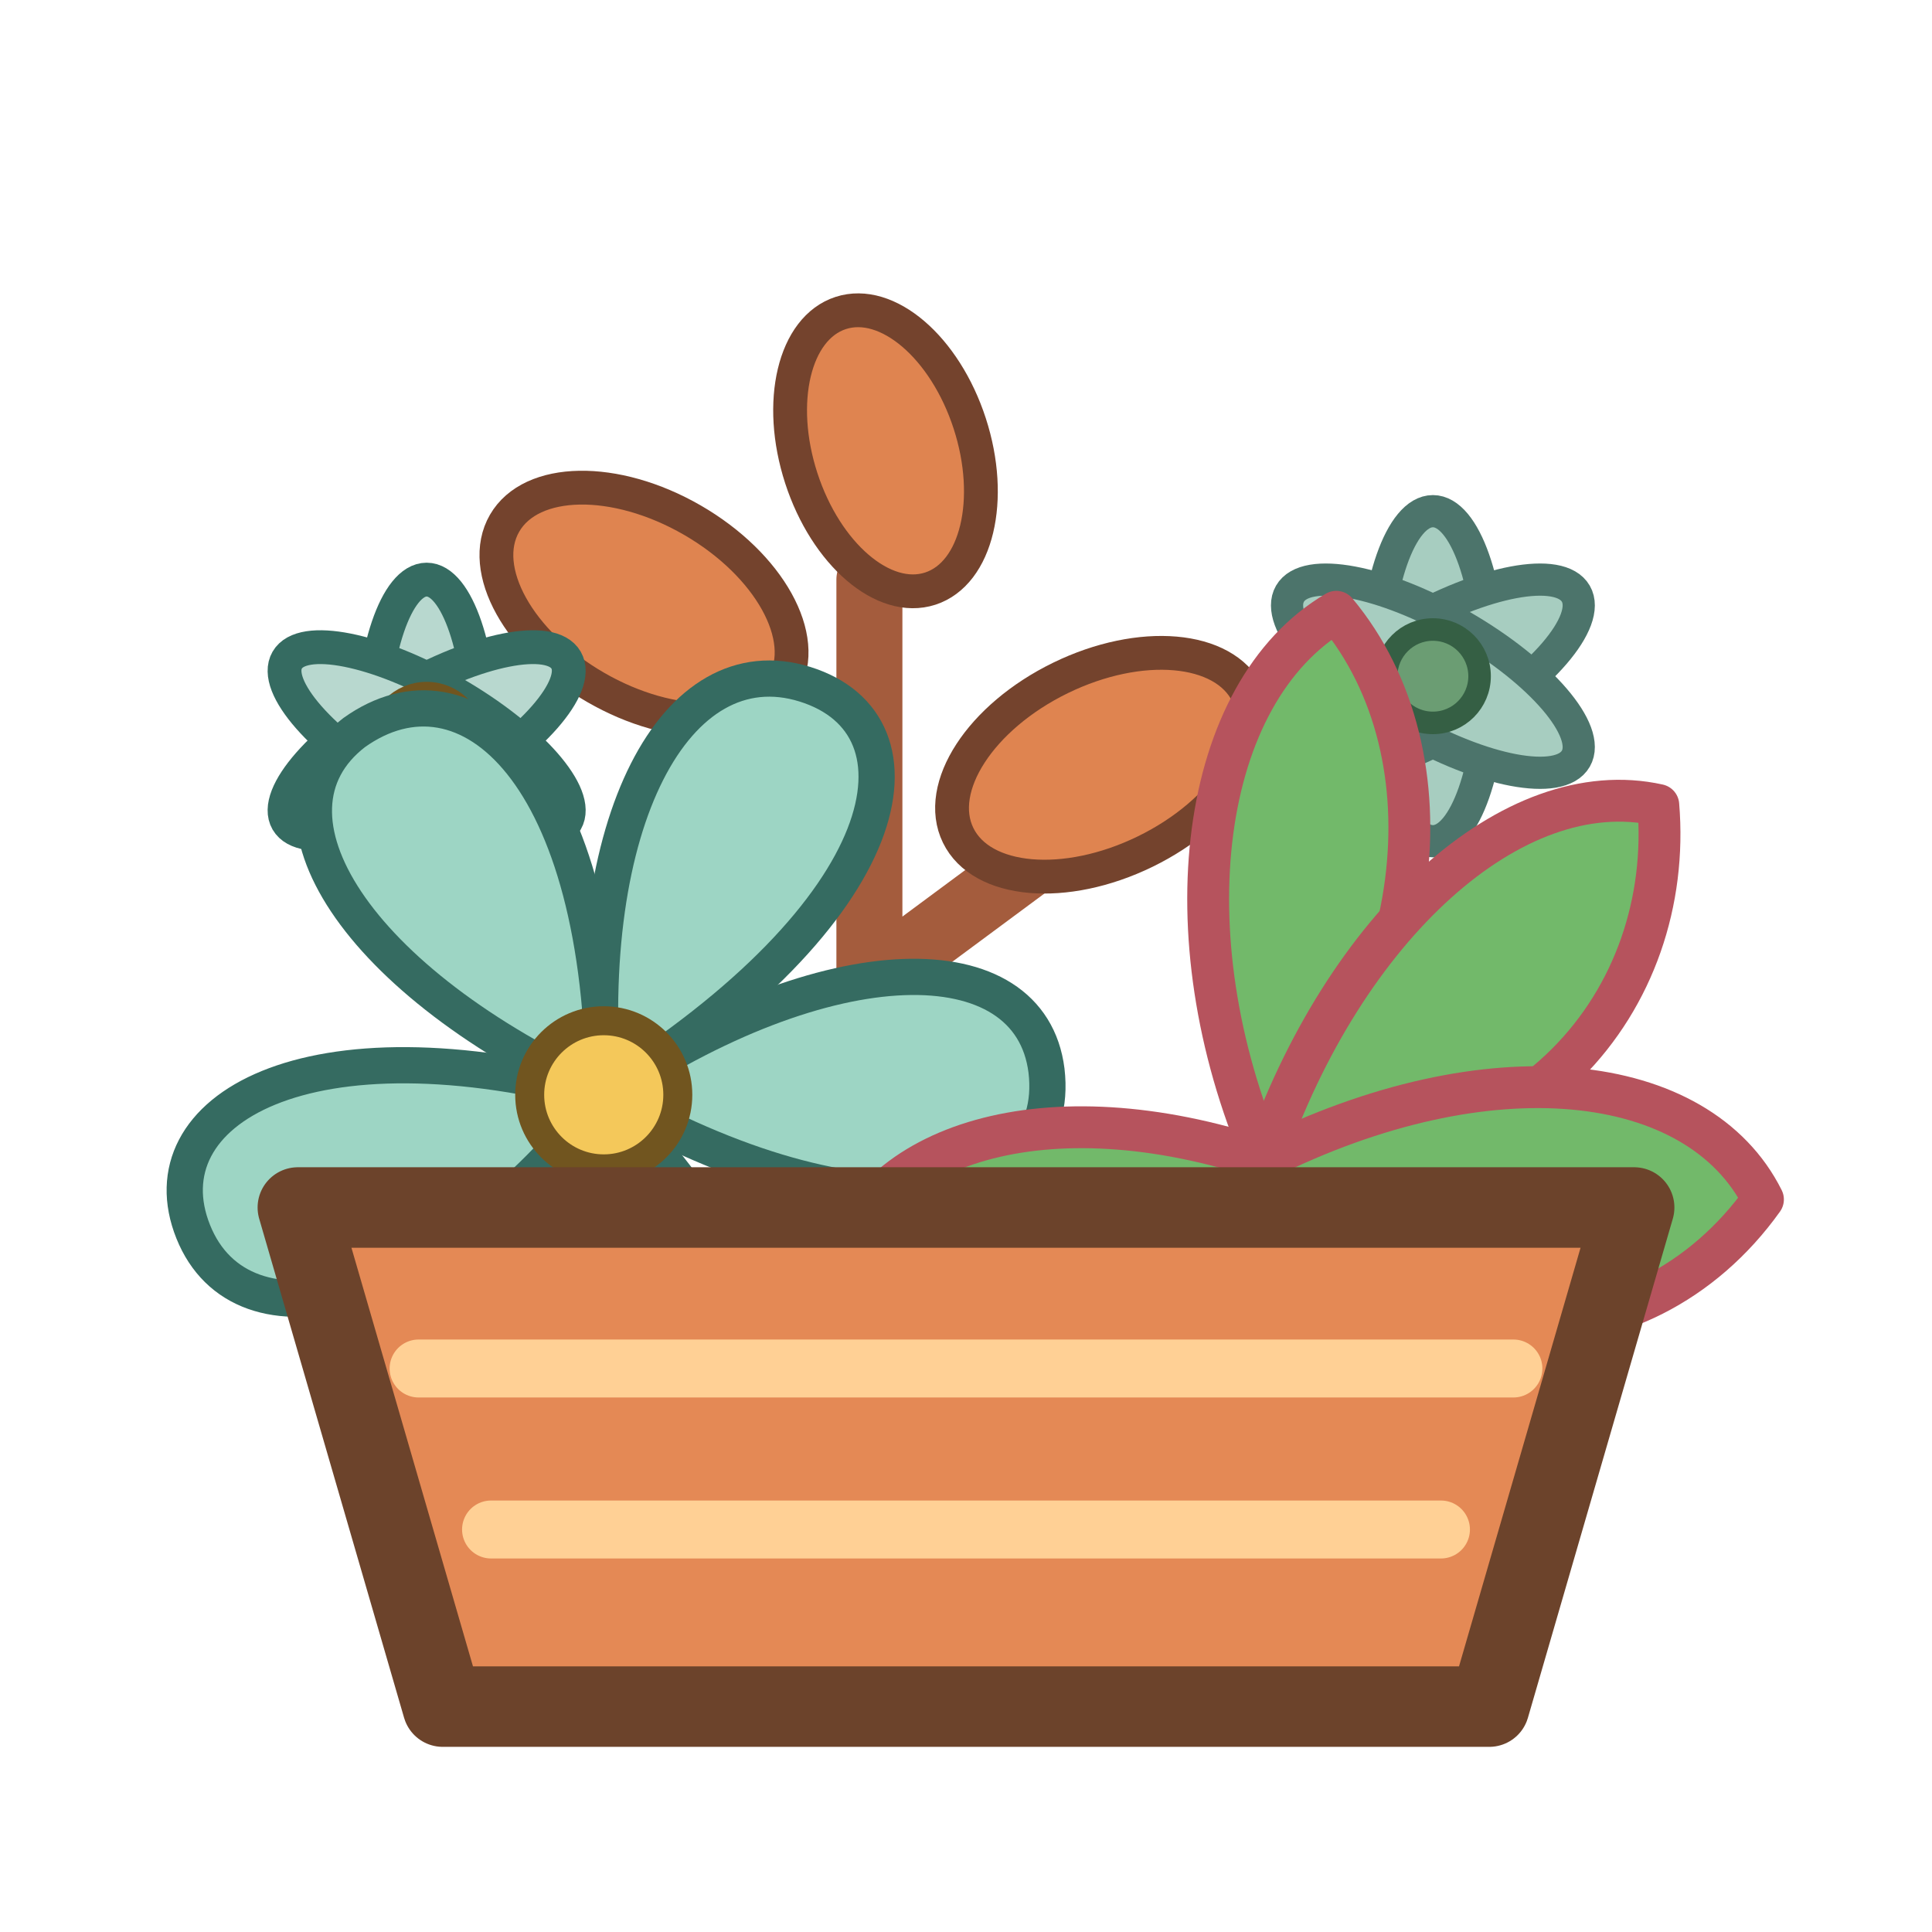
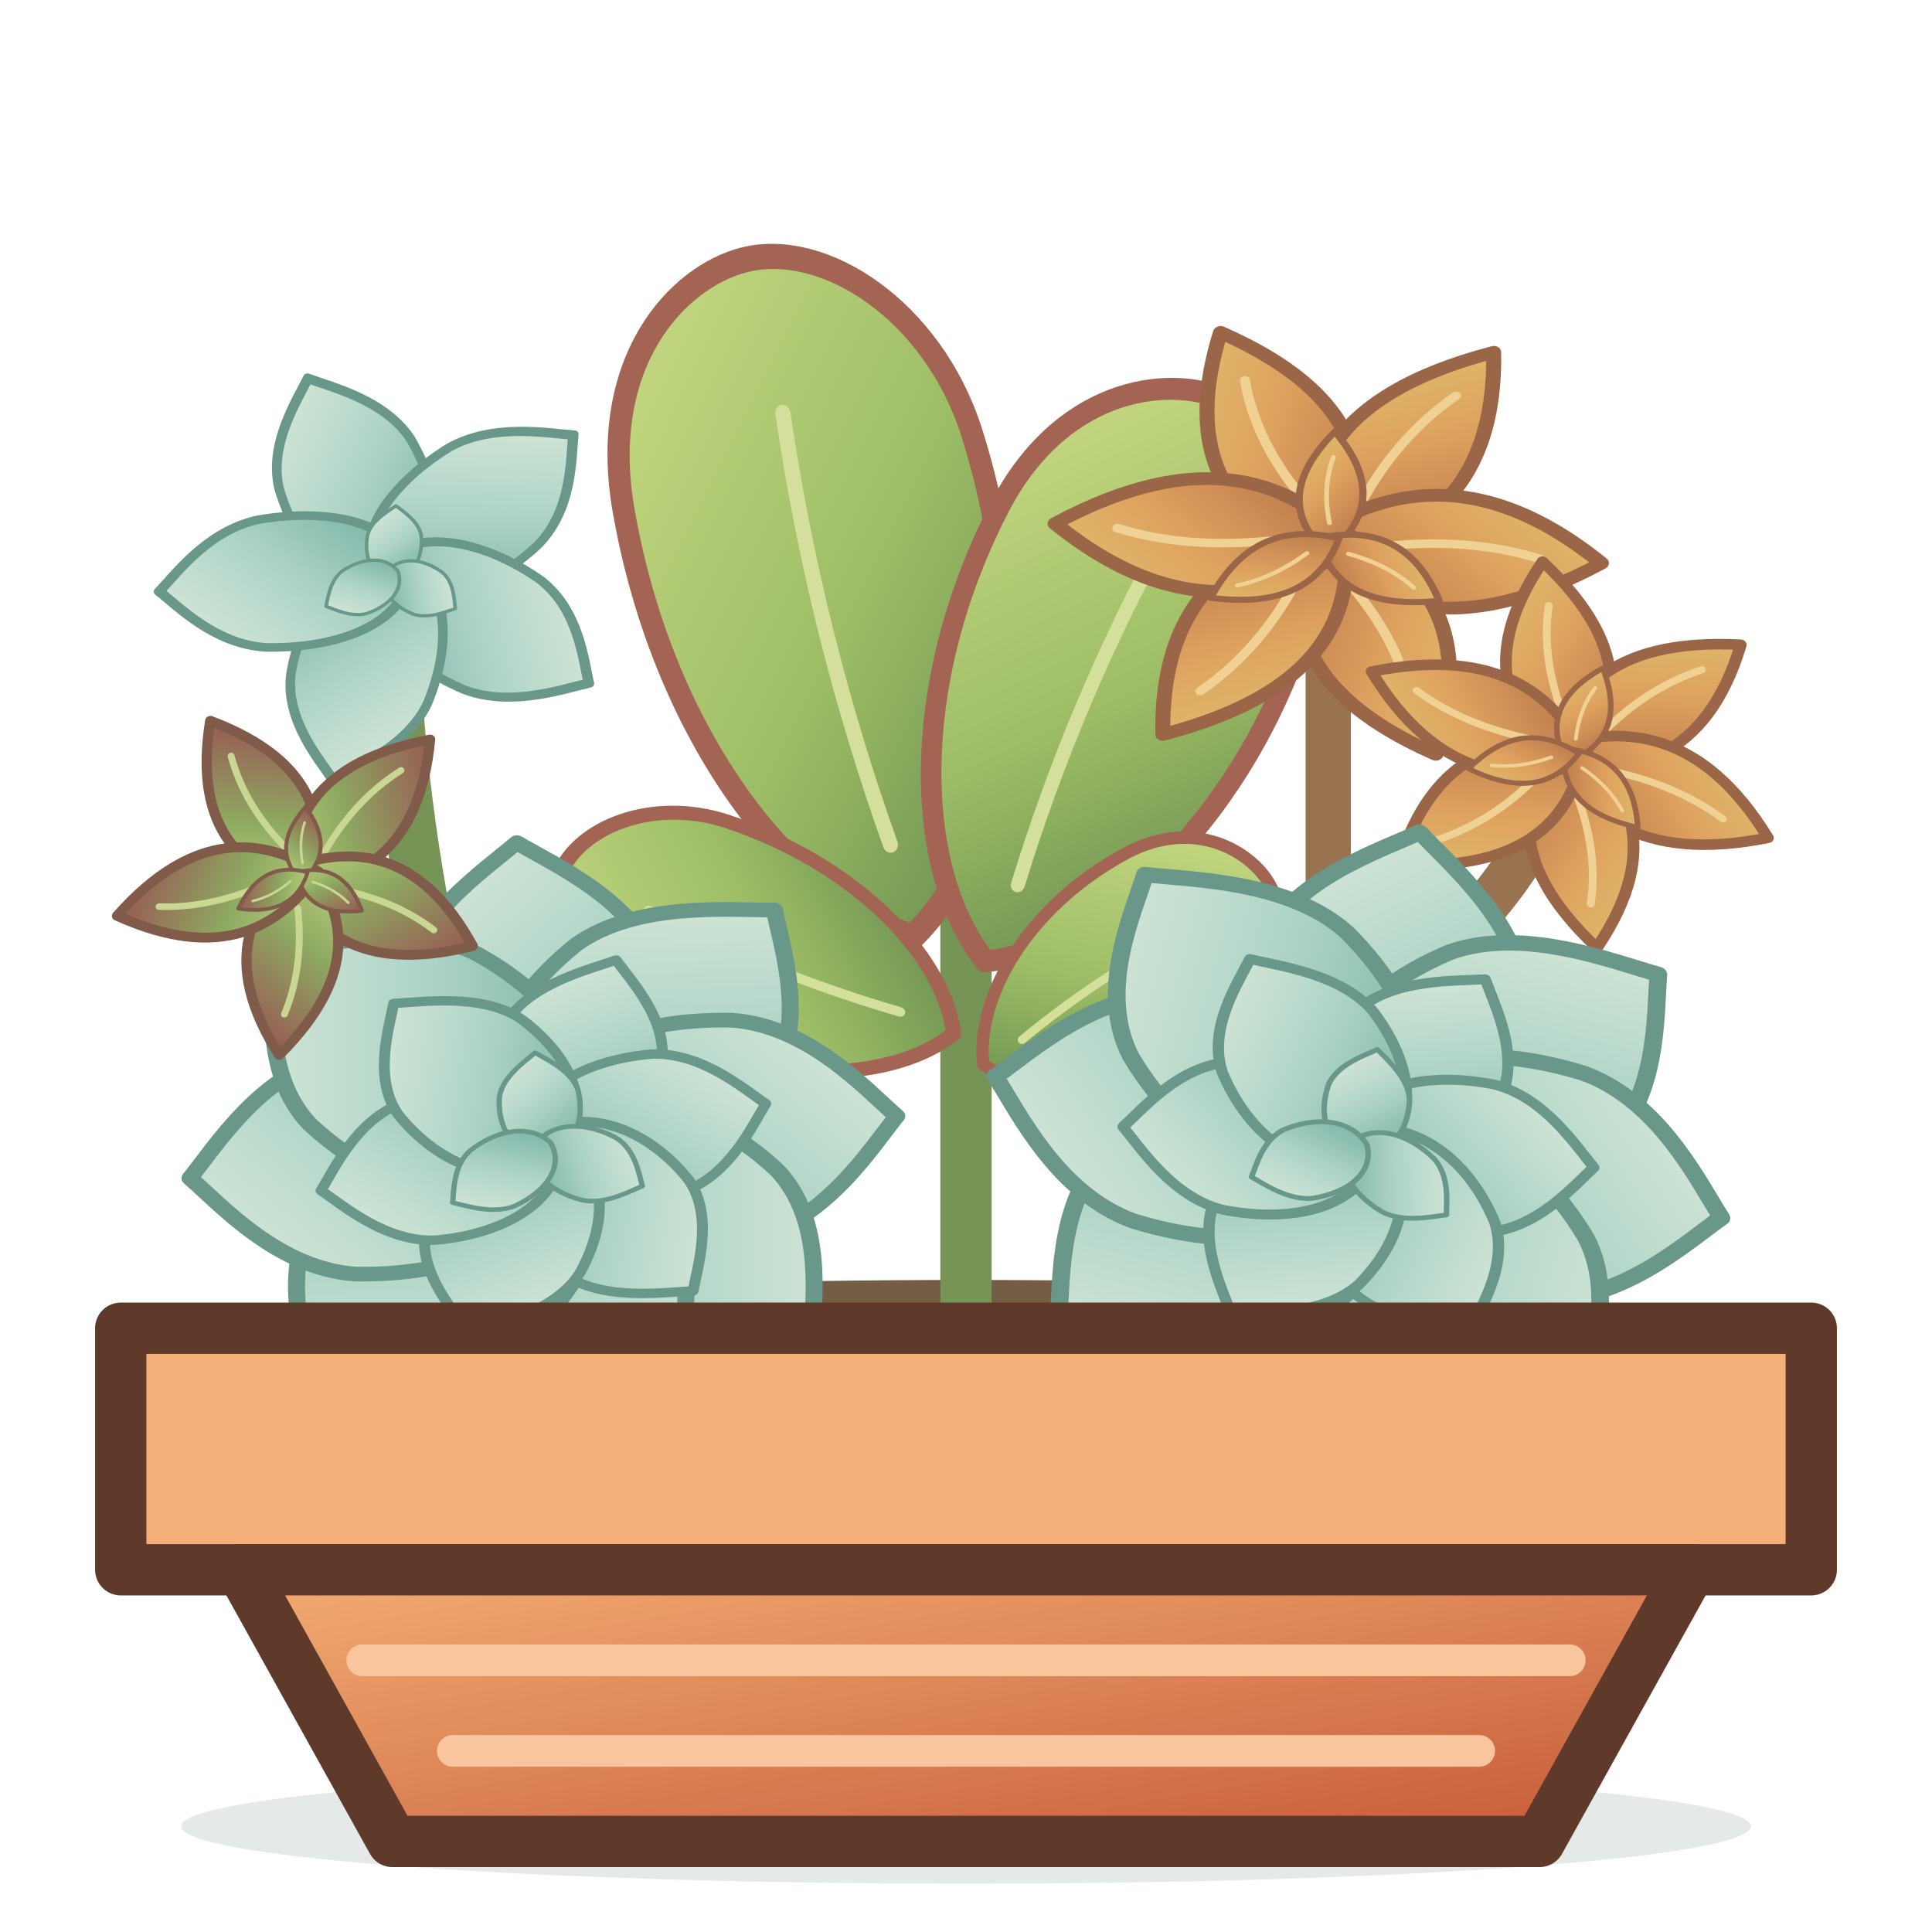
- <svg xmlns="http://www.w3.org/2000/svg" viewBox="0 0 24 24" role="img" aria-labelledby="tiny-mixed-succulent-planter-title tiny-mixed-succulent-planter-description" data-plant-slug="tiny-mixed-succulent-planter" focusable="false">
-   <path d="M10.8 14.8V7.2m0 2.5-2.4-1.8m2.4 4.3 2.7-2" fill="none" stroke="#a45c3d" stroke-linecap="round" stroke-linejoin="round" stroke-width="0.82" />
-   <g fill="#df8450" stroke="#74432d" stroke-linejoin="round" stroke-width="0.42">
-     <ellipse cx="8" cy="7.5" rx="2" ry="1.2" transform="rotate(30 8 7.5)" />
-     <ellipse cx="11" cy="5.6" rx="1.8" ry="1.1" transform="rotate(72 11 5.6)" />
-     <ellipse cx="13.7" cy="9.5" rx="2" ry="1.2" transform="rotate(-26 13.7 9.5)" />
-   </g>
-   <g fill="#b8d8cf" stroke="#356b61" stroke-linejoin="round" stroke-width="0.42">
-     <ellipse cx="5.3" cy="9.2" rx="0.68" ry="2" />
-     <ellipse cx="5.3" cy="9.2" rx="0.68" ry="2" transform="rotate(60 5.3 9.2)" />
-     <ellipse cx="5.3" cy="9.2" rx="0.68" ry="2" transform="rotate(120 5.3 9.2)" />
-   </g>
-   <circle cx="5.3" cy="9.2" r="0.58" fill="#f1c85a" stroke="#71551f" stroke-width="0.3" />
-   <g fill="#a7cdc0" stroke="#4c746b" stroke-linejoin="round" stroke-width="0.4">
-     <ellipse cx="17.8" cy="8.4" rx="0.72" ry="2.05" />
-     <ellipse cx="17.8" cy="8.4" rx="0.72" ry="2.05" transform="rotate(60 17.8 8.4)" />
-     <ellipse cx="17.8" cy="8.4" rx="0.72" ry="2.05" transform="rotate(120 17.8 8.4)" />
-   </g>
-   <circle cx="17.8" cy="8.4" r="0.58" fill="#6b9d73" stroke="#355f44" stroke-width="0.28" />
-   <g fill="#9dd5c4" stroke="#356b61" stroke-linejoin="round" stroke-width="0.45">
-     <path d="M7.5 13.6c-3.1-1.4-4.4-3.5-3.1-4.5 1.4-1 3.1 0.5 3.1 4.5Z" />
-     <path d="M7.5 13.6c-0.3-3.4 0.9-5.6 2.5-5.1 1.6 0.5 1.2 2.8-2.5 5.1Z" />
-     <path d="M7.5 13.6c2.8-1.9 5.3-1.9 5.5-0.3 0.2 1.7-2.2 2.2-5.5 0.3Z" />
-     <path d="M7.5 13.6c2.4 2.4 2.7 4.8 1.1 5.2-1.6 0.4-2.5-1.8-1.1-5.2Z" />
-     <path d="M7.5 13.6c-2.1 2.7-4.5 3.2-5.1 1.7-0.6-1.5 1.4-2.7 5.1-1.7Z" />
-   </g>
-   <circle cx="7.5" cy="13.6" r="0.92" fill="#f4c85a" stroke="#71551f" stroke-width="0.36" />
-   <g fill="#72b96a" stroke="#b6535d" stroke-linejoin="round" stroke-width="0.52">
-     <path d="M15.7 14.4c-1.2-2.8-0.8-5.8 0.9-6.8 1.5 1.8 1.1 4.9-0.9 6.8Z" />
-     <path d="M15.7 14.4c1-2.9 3.1-4.8 4.9-4.4 0.2 2.4-1.6 4.7-4.9 4.4Z" />
-     <path d="M15.7 14.4c2.8-1.4 5.4-1.1 6.2 0.5-1.5 2.1-4.5 2.2-6.2-0.5Z" />
-     <path d="M15.7 14.4c-2.7-0.9-4.9-0.2-5.3 1.4 1.8 1.6 4.3 1 5.3-1.4Z" />
-   </g>
-   <path d="M3.7 15h16.6l-1.8 6.2h-13Z" fill="#e48955" stroke="#6c432b" stroke-linejoin="round" stroke-width="1" />
-   <path d="M5.2 17h13.6m-12.7 2h11.8" fill="none" stroke="#ffd095" stroke-linecap="round" stroke-width="0.72" />
+ <svg xmlns="http://www.w3.org/2000/svg" viewBox="0 0 64 64" role="img" aria-labelledby="tiny-mixed-succulent-planter-title tiny-mixed-succulent-planter-description" data-plant-slug="tiny-mixed-succulent-planter" focusable="false">
+   <defs>
+     <linearGradient id="mixed-pot" x1="0" x2="0.9" y1="0" y2="1">
+       <stop offset="0" stop-color="#f3ad73" />
+       <stop offset="1" stop-color="#c75d3a" />
+     </linearGradient>
+     <linearGradient id="mixednew-rosette-color" x1="0.2" y1="0" x2="0.8" y2="1">
+       <stop offset="0" stop-color="#d8e8d9" />
+       <stop offset="0.5" stop-color="#afd5c8" />
+       <stop offset="1" stop-color="#79b3a5" />
+     </linearGradient>
+     <g id="mixednew-rosette-leaf">
+       <path d="M0 1C-3.5 0.5-5-3-4.5-7-4-9.7-1.2-11.5 0-12.5 1.2-11.5 4-9.7 4.5-7 5-3 3.5 0.5 0 1Z" fill="url(#mixednew-rosette-color)" stroke="#69978a" stroke-width="0.6" stroke-linejoin="round" />
+     </g>
+     <linearGradient id="mixednew-copper-color" x1="0.2" y1="0" x2="0.75" y2="1">
+       <stop offset="0" stop-color="#e1bd6e" />
+       <stop offset="0.48" stop-color="#dda05e" />
+       <stop offset="1" stop-color="#bb764a" />
+     </linearGradient>
+     <g id="mixednew-copper-leaf">
+       <path d="M0 1C-2.8-1.8-4.2-5.6 0-11 4.2-5.6 2.8-1.8 0 1Z" fill="url(#mixednew-copper-color)" stroke="#9b6648" stroke-width="0.6" stroke-linejoin="round" />
+       <path d="M0-2Q-0.8-5.5 0-8.5" fill="none" stroke="#efd293" stroke-width="0.4" stroke-linecap="round" />
+     </g>
+     <linearGradient id="mixednew-russet-color" x1="0.35" y1="1" x2="0.65" y2="0">
+       <stop offset="0" stop-color="#b9cf7d" />
+       <stop offset="0.4" stop-color="#8ea961" />
+       <stop offset="1" stop-color="#985554" />
+     </linearGradient>
+     <g id="mixednew-russet-leaf">
+       <path d="M0 1C-2.8-1.8-4.2-5.6 0-11 4.2-5.6 2.8-1.8 0 1Z" fill="url(#mixednew-russet-color)" stroke="#815b49" stroke-width="0.6" stroke-linejoin="round" />
+       <path d="M0-2Q-0.8-5.5 0-8.5" fill="none" stroke="#c8d791" stroke-width="0.4" stroke-linecap="round" />
+     </g>
+     <linearGradient id="mixednew-paddle" x1="0.2" y1="0" x2="0.8" y2="1">
+       <stop offset="0" stop-color="#c5d881" />
+       <stop offset="0.55" stop-color="#9cbd65" />
+       <stop offset="1" stop-color="#678b4f" />
+     </linearGradient>
+     <g id="mixednew-paddle-leaf">
+       <path d="M0 1C-4-1-7-7-6.5-14-6.2-19-2.5-21 0-21 3-21 6.2-18 6.5-14 7-7 4-1 0 1Z" fill="url(#mixednew-paddle)" stroke="#a46454" stroke-width="0.8" stroke-linejoin="round" />
+       <path d="M0-2Q-0.8-9 0-16" fill="none" stroke="#d5df9c" stroke-width="0.55" stroke-linecap="round" />
+     </g>
+     <g id="tiny-mixed-succulent-planter-detail-1">
+       <use href="#mixednew-rosette-leaf" transform="rotate(0)" />
+       <use href="#mixednew-rosette-leaf" transform="rotate(45)" />
+       <use href="#mixednew-rosette-leaf" transform="rotate(90)" />
+       <use href="#mixednew-rosette-leaf" transform="rotate(135)" />
+       <use href="#mixednew-rosette-leaf" transform="rotate(180)" />
+       <use href="#mixednew-rosette-leaf" transform="rotate(225)" />
+       <use href="#mixednew-rosette-leaf" transform="rotate(270)" />
+       <use href="#mixednew-rosette-leaf" transform="rotate(315)" />
+       <use href="#mixednew-rosette-leaf" transform="rotate(23) scale(0.64)" />
+       <use href="#mixednew-rosette-leaf" transform="rotate(83) scale(0.64)" />
+       <use href="#mixednew-rosette-leaf" transform="rotate(143) scale(0.64)" />
+       <use href="#mixednew-rosette-leaf" transform="rotate(203) scale(0.64)" />
+       <use href="#mixednew-rosette-leaf" transform="rotate(263) scale(0.64)" />
+       <use href="#mixednew-rosette-leaf" transform="rotate(323) scale(0.64)" />
+       <use href="#mixednew-rosette-leaf" transform="rotate(0) scale(0.31)" />
+       <use href="#mixednew-rosette-leaf" transform="rotate(120) scale(0.31)" />
+       <use href="#mixednew-rosette-leaf" transform="rotate(240) scale(0.31)" />
+     </g>
+     <g id="mixednew-copper-shoot">
+       <use href="#mixednew-copper-leaf" transform="rotate(-18)" />
+       <use href="#mixednew-copper-leaf" transform="rotate(42)" />
+       <use href="#mixednew-copper-leaf" transform="rotate(102)" />
+       <use href="#mixednew-copper-leaf" transform="rotate(162)" />
+       <use href="#mixednew-copper-leaf" transform="rotate(222)" />
+       <use href="#mixednew-copper-leaf" transform="rotate(282)" />
+       <use href="#mixednew-copper-leaf" transform="rotate(8) scale(0.48)" />
+       <use href="#mixednew-copper-leaf" transform="rotate(128) scale(0.48)" />
+       <use href="#mixednew-copper-leaf" transform="rotate(248) scale(0.48)" />
+     </g>
+     <g id="mixednew-russet-shoot">
+       <use href="#mixednew-russet-leaf" transform="rotate(-12)" />
+       <use href="#mixednew-russet-leaf" transform="rotate(60)" />
+       <use href="#mixednew-russet-leaf" transform="rotate(132)" />
+       <use href="#mixednew-russet-leaf" transform="rotate(204)" />
+       <use href="#mixednew-russet-leaf" transform="rotate(276)" />
+       <use href="#mixednew-russet-leaf" transform="rotate(20) scale(0.38)" />
+       <use href="#mixednew-russet-leaf" transform="rotate(140) scale(0.38)" />
+       <use href="#mixednew-russet-leaf" transform="rotate(260) scale(0.38)" />
+     </g>
+     <g id="mixednew-open-rosette">
+       <use href="#mixednew-rosette-leaf" transform="rotate(-14) scale(0.84 1)" />
+       <use href="#mixednew-rosette-leaf" transform="rotate(58) scale(0.84 1)" />
+       <use href="#mixednew-rosette-leaf" transform="rotate(130) scale(0.84 1)" />
+       <use href="#mixednew-rosette-leaf" transform="rotate(202) scale(0.84 1)" />
+       <use href="#mixednew-rosette-leaf" transform="rotate(274) scale(0.84 1)" />
+       <use href="#mixednew-rosette-leaf" transform="rotate(10) scale(0.32)" />
+       <use href="#mixednew-rosette-leaf" transform="rotate(130) scale(0.32)" />
+       <use href="#mixednew-rosette-leaf" transform="rotate(250) scale(0.32)" />
+     </g>
+   </defs>
+   <ellipse cx="32" cy="60.5" rx="26" ry="1.9" fill="#244b3b" opacity="0.12" />
+   <ellipse cx="32" cy="44.5" rx="26" ry="2.1" fill="#745c45" />
+   <path d="M44 45C44 35 44 26 44 18M44 34Q50 31 52 25M17 44Q12 36 10 29" fill="none" stroke="#99734f" stroke-width="1.5" stroke-linecap="round" />
+   <path d="M32 45V28M18 44Q13 31 13 19" fill="none" stroke="#779457" stroke-width="1.7" stroke-linecap="round" />
+   <use href="#mixednew-open-rosette" transform="translate(13 19) rotate(-8) scale(0.62 0.56)" />
+   <use href="#mixednew-paddle-leaf" transform="translate(30 30) rotate(-14) scale(0.91 1.05)" />
+   <use href="#mixednew-paddle-leaf" transform="translate(33 31) rotate(23) scale(0.84 0.92)" />
+   <use href="#mixednew-copper-shoot" transform="translate(44 18) rotate(-6) scale(0.83 0.7)" />
+   <use href="#mixednew-copper-shoot" transform="translate(52 25) rotate(12) scale(0.65 0.58)" />
+   <use href="#mixednew-paddle-leaf" transform="translate(31 34) rotate(-68) scale(0.57 0.64)" />
+   <use href="#mixednew-paddle-leaf" transform="translate(33 35) rotate(57) scale(0.51 0.51)" />
+   <use href="#tiny-mixed-succulent-planter-detail-1" transform="translate(18 38) rotate(-5) scale(0.94 0.81)" />
+   <use href="#tiny-mixed-succulent-planter-detail-1" transform="translate(45 38) rotate(11) scale(0.98 0.85)" />
+   <use href="#mixednew-russet-shoot" transform="translate(10 29) rotate(-18) scale(0.57 0.54)" />
+   <path d="M4 44h56v8H4z" fill="#f4b078" stroke="#5f3a2a" stroke-linejoin="round" stroke-width="1.7" />
+   <path d="m8 52 5 9h38l5-9Z" fill="url(#mixed-pot)" stroke="#5f3a2a" stroke-linejoin="round" stroke-width="1.7" />
+   <path d="M12 55h40M15 58h34" fill="none" stroke="#f8c59d" stroke-width="1.05" stroke-linecap="round" />
</svg>
